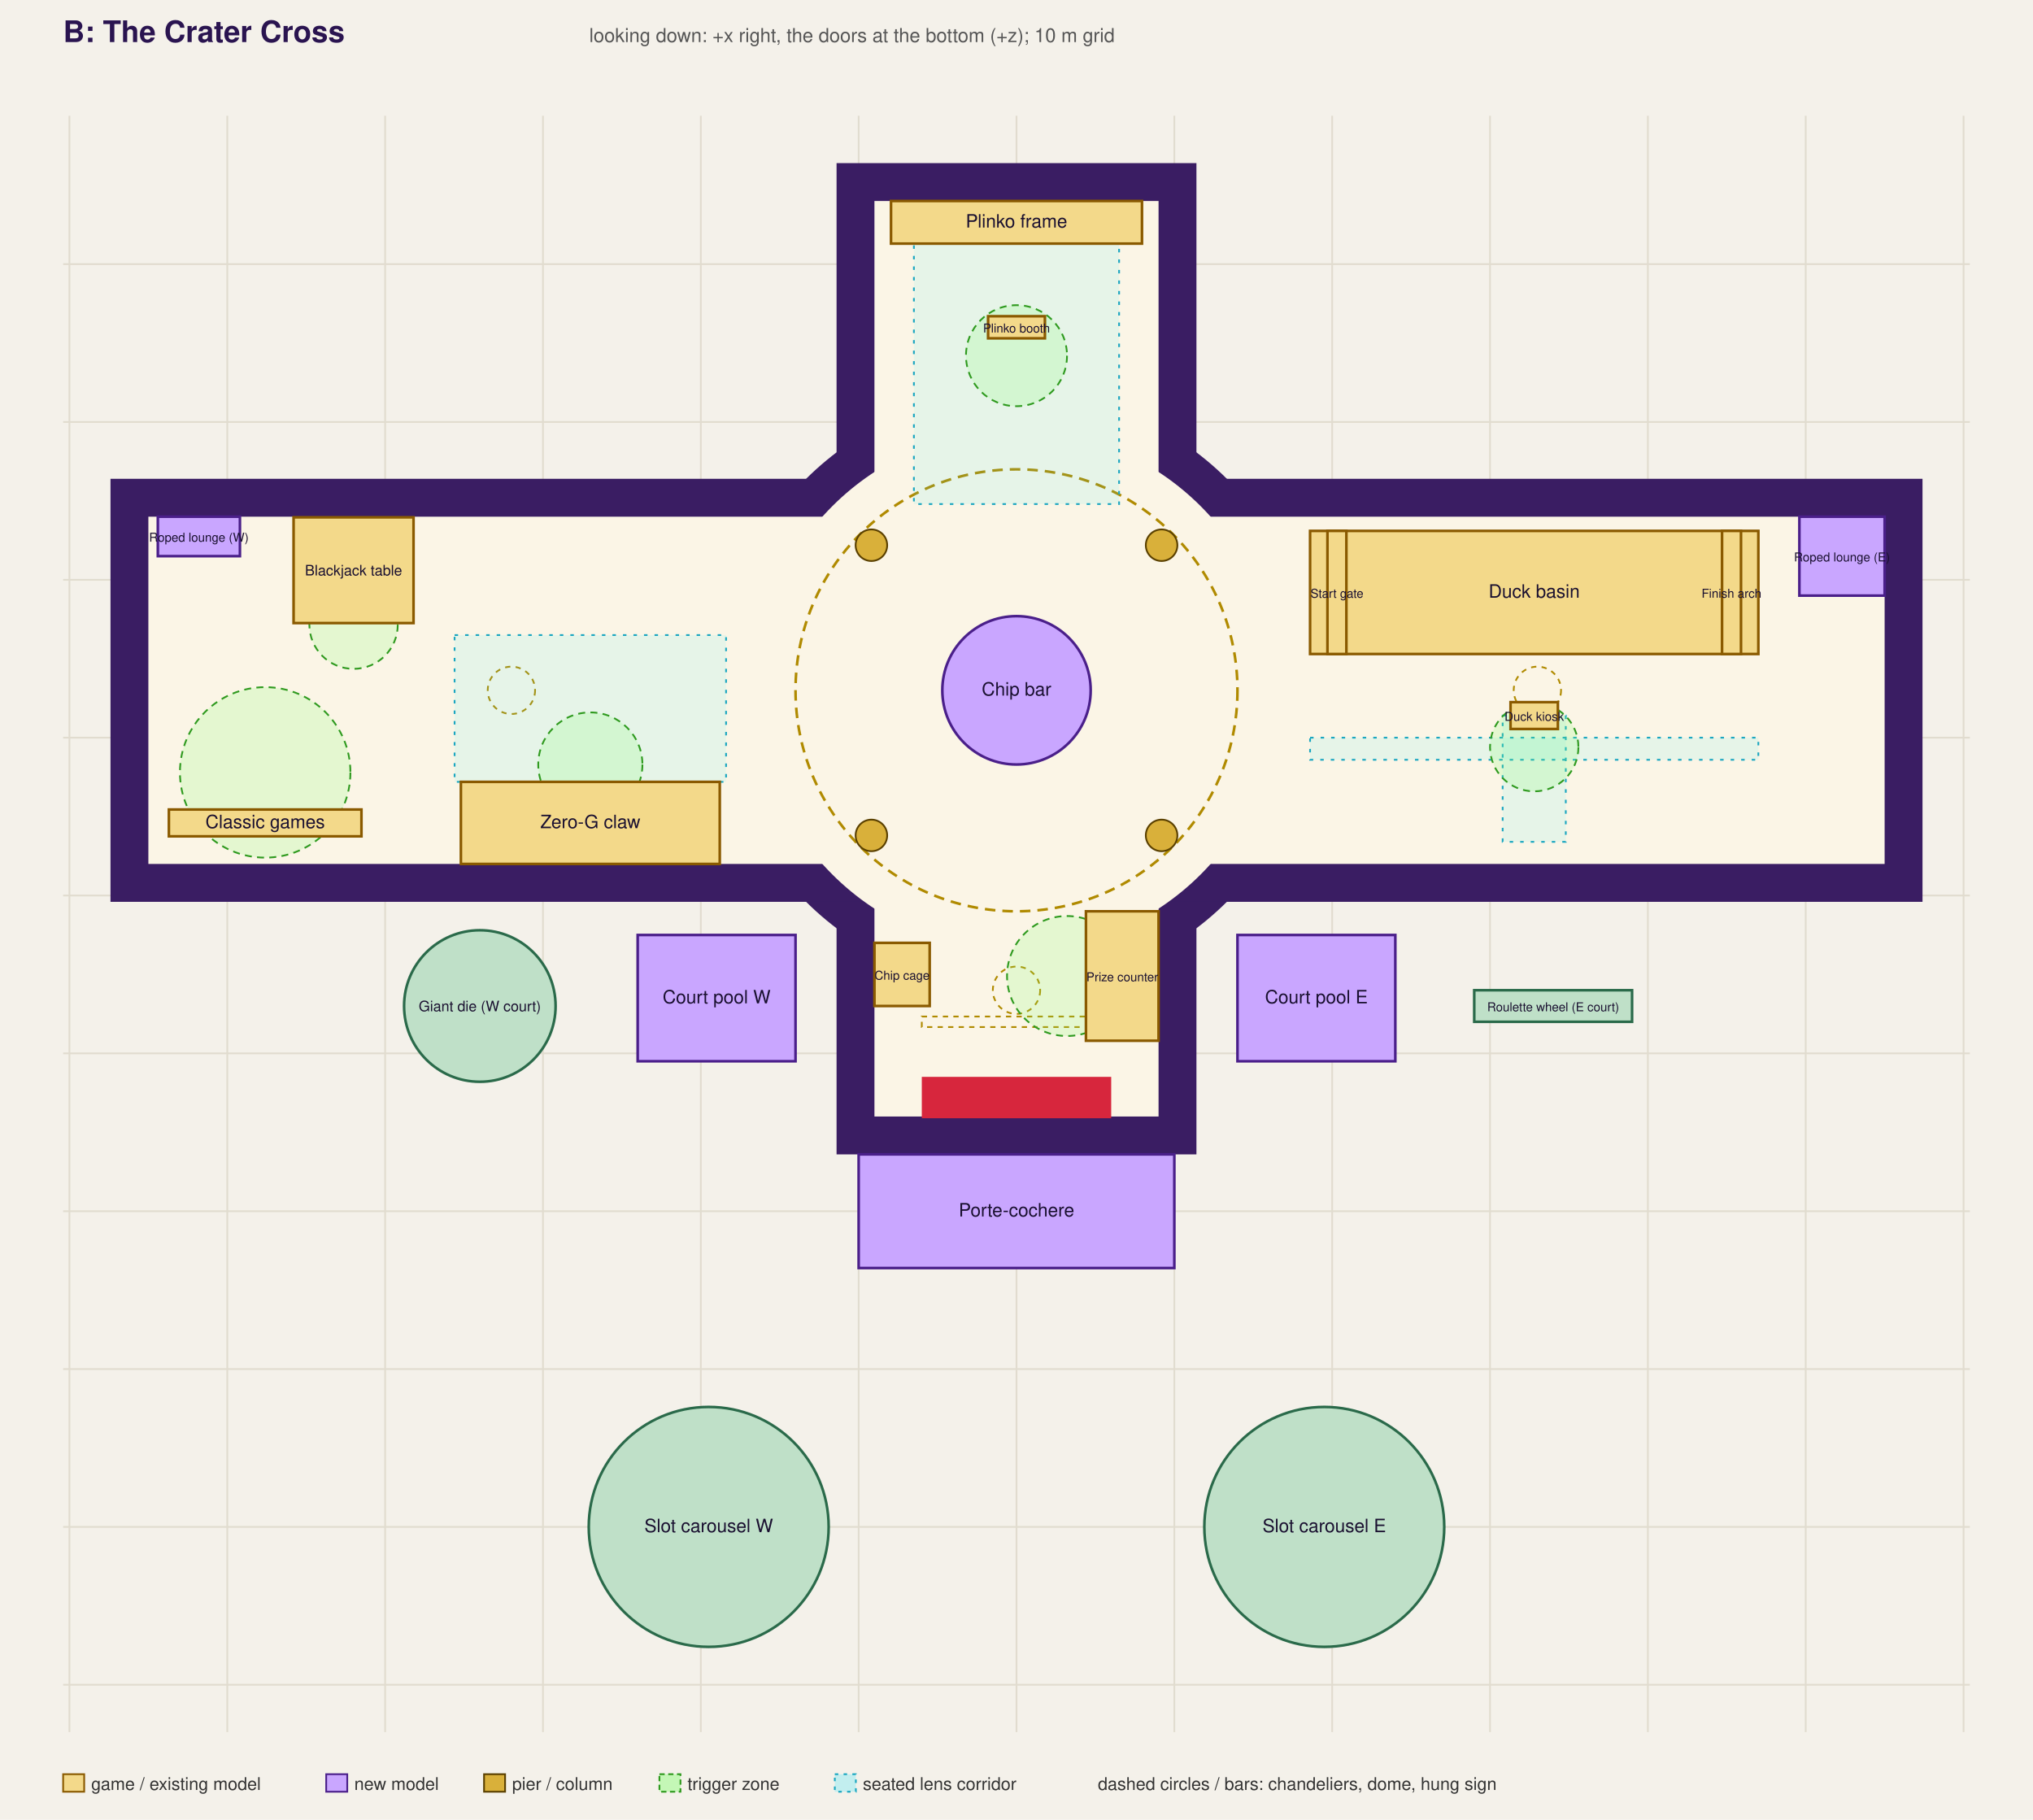
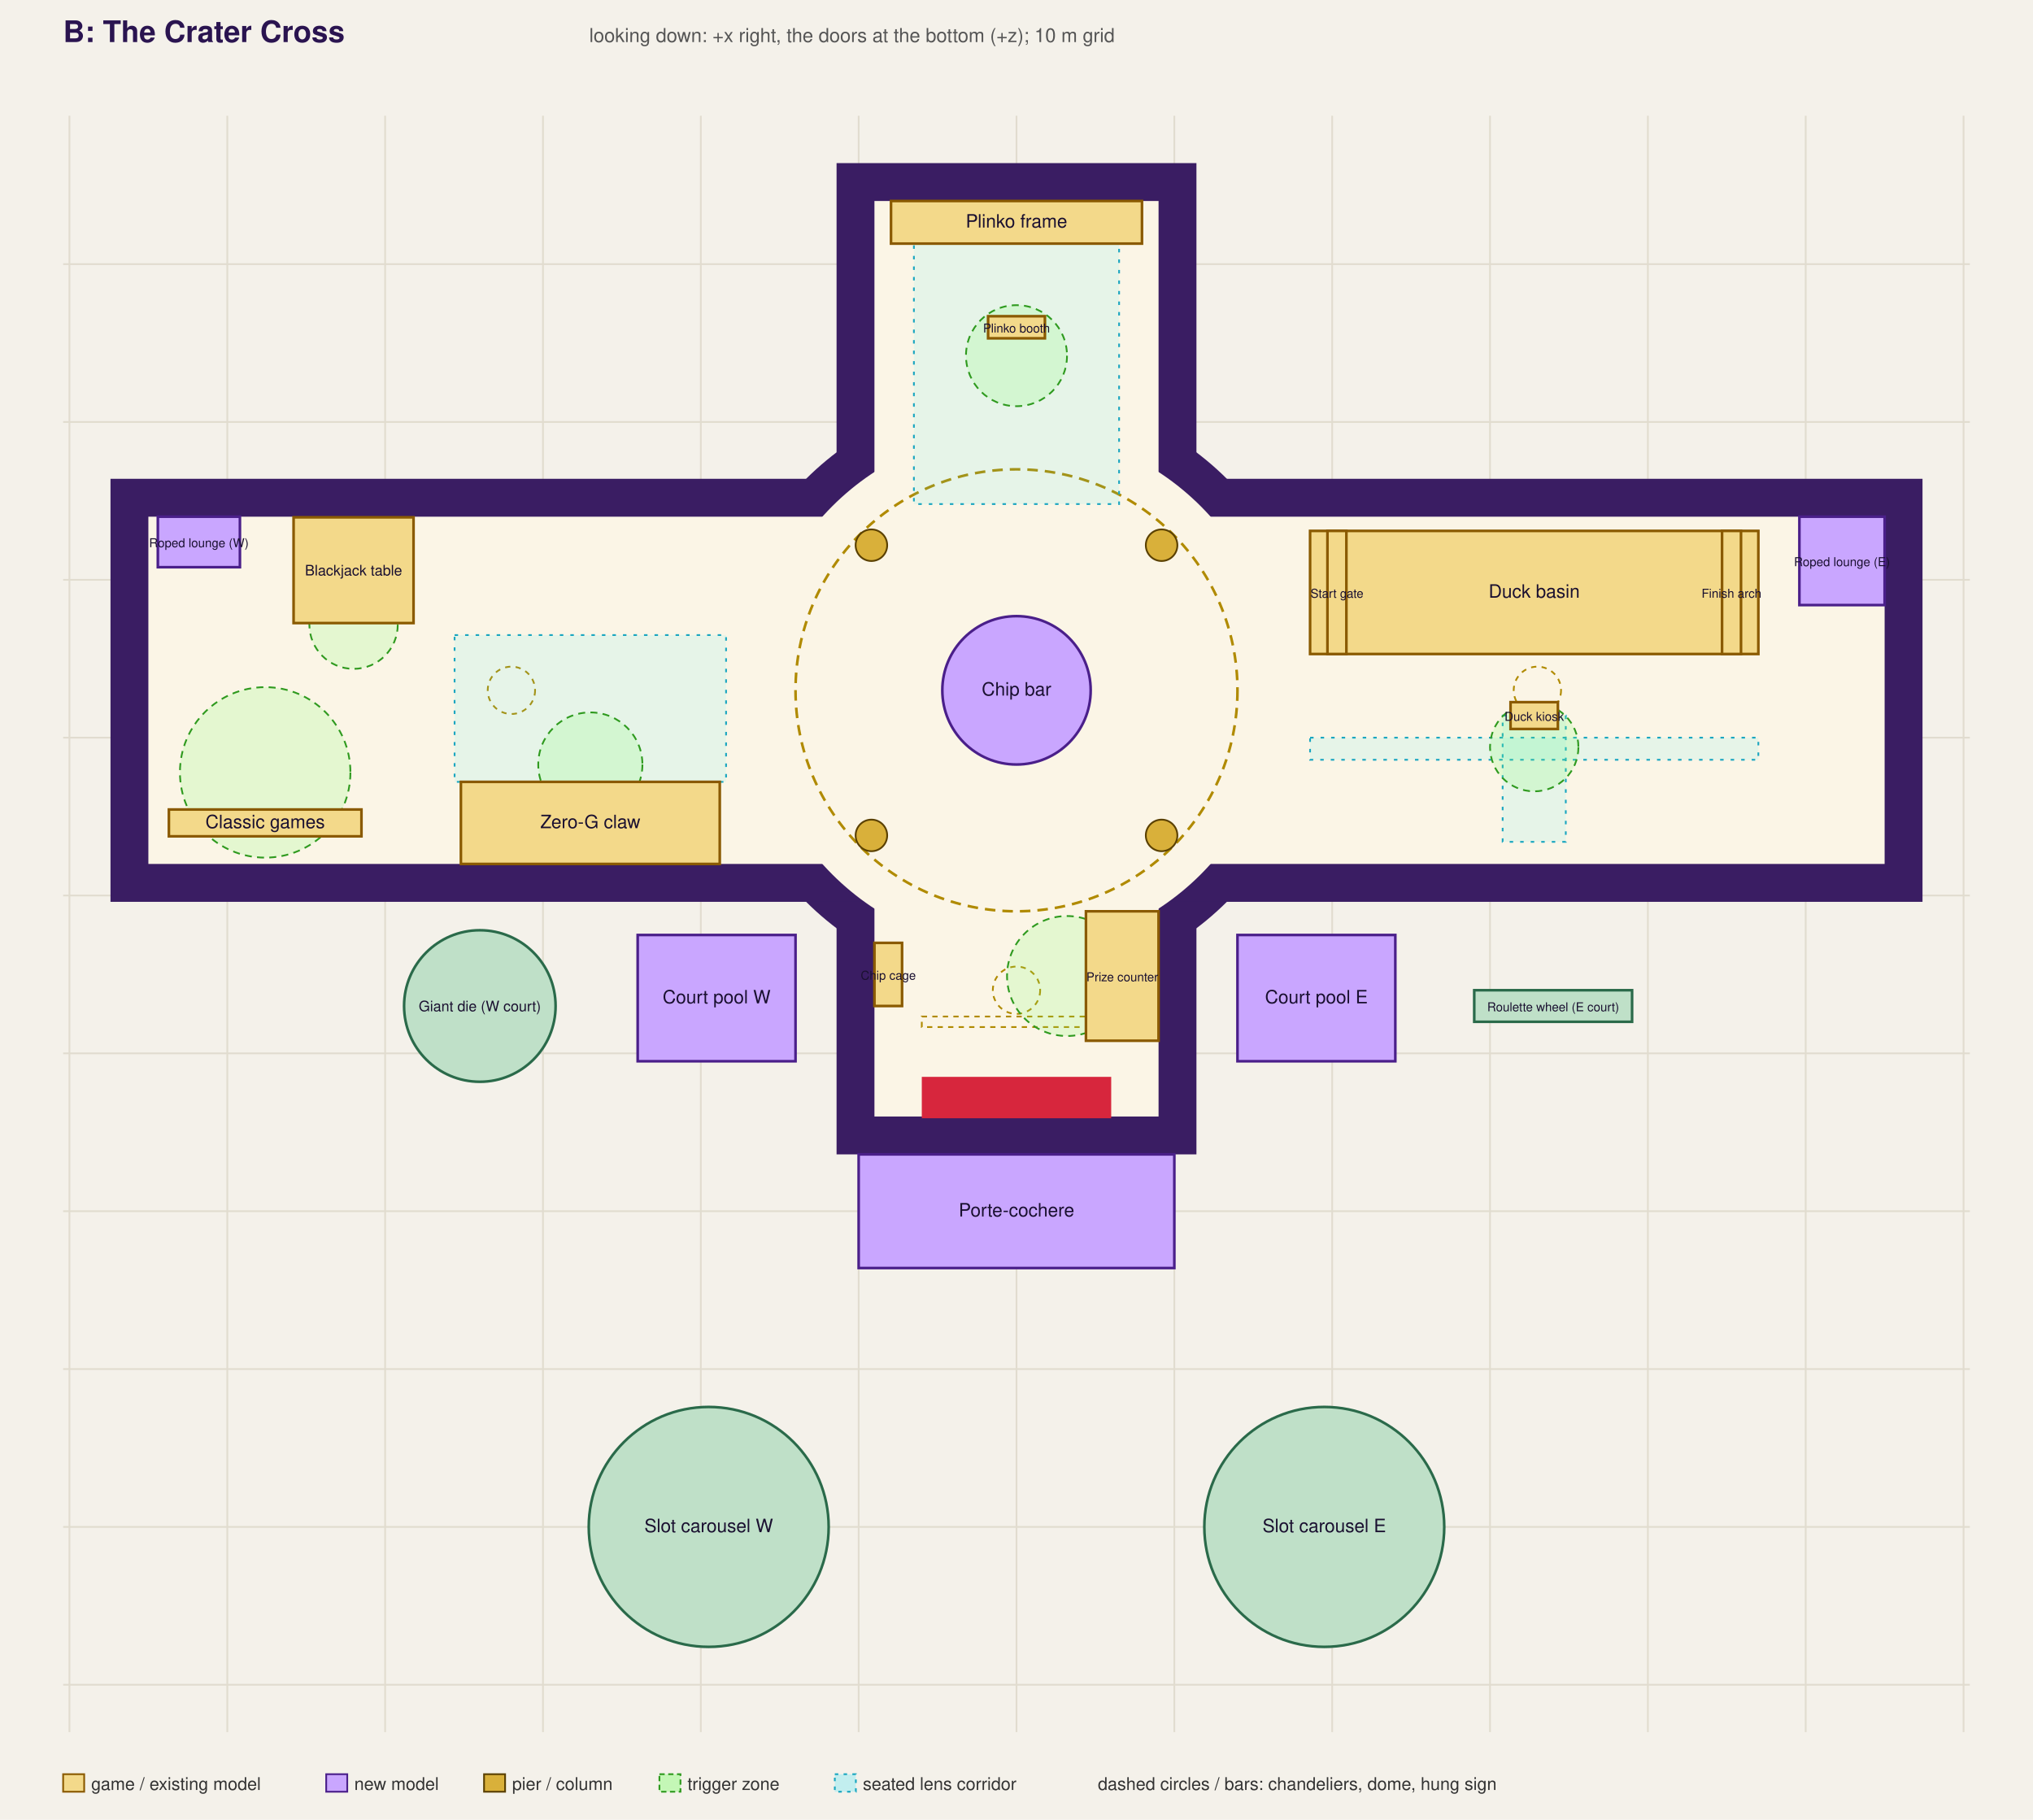
<svg xmlns="http://www.w3.org/2000/svg" viewBox="0 0 1159.2 1037.6" width="1159.2" height="1037.6" font-family="Helvetica, Arial, sans-serif">
  <rect width="1159.2" height="1037.6" fill="#f4f1ea" />
  <text x="36" y="24" font-size="17" font-weight="bold" fill="#2a1450">B: The Crater Cross</text>
  <text x="336" y="24" font-size="11" fill="#555">looking down: +x right, the doors at the bottom (+z); 10 m grid</text>
  <line x1="39.6" y1="66" x2="39.6" y2="987.6" stroke="#e1dccf" stroke-width="1" />
  <line x1="129.6" y1="66" x2="129.6" y2="987.6" stroke="#e1dccf" stroke-width="1" />
  <line x1="219.6" y1="66" x2="219.6" y2="987.6" stroke="#e1dccf" stroke-width="1" />
  <line x1="309.6" y1="66" x2="309.6" y2="987.6" stroke="#e1dccf" stroke-width="1" />
  <line x1="399.6" y1="66" x2="399.6" y2="987.6" stroke="#e1dccf" stroke-width="1" />
  <line x1="489.6" y1="66" x2="489.6" y2="987.6" stroke="#e1dccf" stroke-width="1" />
  <line x1="579.6" y1="66" x2="579.6" y2="987.6" stroke="#e1dccf" stroke-width="1" />
  <line x1="669.6" y1="66" x2="669.6" y2="987.6" stroke="#e1dccf" stroke-width="1" />
  <line x1="759.6" y1="66" x2="759.6" y2="987.6" stroke="#e1dccf" stroke-width="1" />
  <line x1="849.6" y1="66" x2="849.6" y2="987.6" stroke="#e1dccf" stroke-width="1" />
  <line x1="939.6" y1="66" x2="939.6" y2="987.6" stroke="#e1dccf" stroke-width="1" />
  <line x1="1029.6" y1="66" x2="1029.6" y2="987.6" stroke="#e1dccf" stroke-width="1" />
  <line x1="1119.6" y1="66" x2="1119.6" y2="987.6" stroke="#e1dccf" stroke-width="1" />
  <line x1="36" y1="150.6" x2="1123.2" y2="150.6" stroke="#e1dccf" stroke-width="1" />
  <line x1="36" y1="240.6" x2="1123.2" y2="240.6" stroke="#e1dccf" stroke-width="1" />
  <line x1="36" y1="330.6" x2="1123.2" y2="330.6" stroke="#e1dccf" stroke-width="1" />
  <line x1="36" y1="420.6" x2="1123.2" y2="420.6" stroke="#e1dccf" stroke-width="1" />
  <line x1="36" y1="510.6" x2="1123.2" y2="510.6" stroke="#e1dccf" stroke-width="1" />
  <line x1="36" y1="600.6" x2="1123.2" y2="600.6" stroke="#e1dccf" stroke-width="1" />
  <line x1="36" y1="690.6" x2="1123.2" y2="690.6" stroke="#e1dccf" stroke-width="1" />
  <line x1="36" y1="780.6" x2="1123.2" y2="780.6" stroke="#e1dccf" stroke-width="1" />
  <line x1="36" y1="870.6" x2="1123.2" y2="870.6" stroke="#e1dccf" stroke-width="1" />
  <line x1="36" y1="960.6" x2="1123.2" y2="960.6" stroke="#e1dccf" stroke-width="1" />
  <circle cx="579.6" cy="393.6" r="148.5" fill="#3a1d63" stroke="#3a1d63" stroke-width="43.2" stroke-linejoin="miter" />
  <rect x="498.6" y="510.6" width="162" height="126" fill="#3a1d63" stroke="#3a1d63" stroke-width="43.2" stroke-linejoin="miter" />
  <rect x="498.6" y="114.6" width="162" height="351" fill="#3a1d63" stroke="#3a1d63" stroke-width="43.2" stroke-linejoin="miter" />
  <rect x="84.6" y="294.6" width="405" height="198" fill="#3a1d63" stroke="#3a1d63" stroke-width="43.2" stroke-linejoin="miter" />
  <rect x="669.6" y="294.6" width="405" height="198" fill="#3a1d63" stroke="#3a1d63" stroke-width="43.2" stroke-linejoin="miter" />
  <circle cx="579.6" cy="393.6" r="148.5" fill="#fbf5e6" />
  <rect x="498.6" y="510.6" width="162" height="126" fill="#fbf5e6" />
  <rect x="498.6" y="114.6" width="162" height="351" fill="#fbf5e6" />
  <rect x="84.6" y="294.6" width="405" height="198" fill="#fbf5e6" />
  <rect x="669.6" y="294.6" width="405" height="198" fill="#fbf5e6" />
  <rect x="525.6" y="614" width="108" height="23.6" fill="#d7263d" />
  <circle cx="579.6" cy="564.6" r="13.5" fill="none" stroke="#b08a00" stroke-dasharray="3 3" />
  <circle cx="579.6" cy="393.6" r="126" fill="none" stroke="#b08a00" stroke-dasharray="6 4" stroke-width="1.5" />
  <circle cx="291.6" cy="393.6" r="13.5" fill="none" stroke="#b08a00" stroke-dasharray="3 3" />
  <circle cx="876.6" cy="393.6" r="13.5" fill="none" stroke="#b08a00" stroke-dasharray="3 3" />
  <rect x="525.6" y="579.6" width="108" height="6" fill="none" stroke="#b08a00" stroke-dasharray="3 3" />
  <rect x="521.1" y="138.9" width="117" height="148.5" fill="#2ee6ff" fill-opacity="0.10" stroke="#1aa6c0" stroke-dasharray="2 4" />
  <rect x="259.2" y="362.1" width="154.8" height="83.7" fill="#2ee6ff" fill-opacity="0.10" stroke="#1aa6c0" stroke-dasharray="2 4" />
  <rect x="856.8" y="408" width="36" height="72" fill="#2ee6ff" fill-opacity="0.10" stroke="#1aa6c0" stroke-dasharray="2 4" />
  <rect x="747" y="420.6" width="255.6" height="12.6" fill="#2ee6ff" fill-opacity="0.10" stroke="#1aa6c0" stroke-dasharray="2 4" />
  <circle cx="608.4" cy="556.5" r="34.2" fill="#7dff6a" fill-opacity="0.18" stroke="#2f9a1f" stroke-dasharray="4 3" />
  <circle cx="579.6" cy="202.8" r="28.8" fill="#7dff6a" fill-opacity="0.18" stroke="#2f9a1f" stroke-dasharray="4 3" />
  <circle cx="336.6" cy="435.9" r="29.7" fill="#7dff6a" fill-opacity="0.18" stroke="#2f9a1f" stroke-dasharray="4 3" />
  <circle cx="151.2" cy="440.4" r="48.6" fill="#7dff6a" fill-opacity="0.18" stroke="#2f9a1f" stroke-dasharray="4 3" />
  <circle cx="201.6" cy="356.16" r="25.2" fill="#7dff6a" fill-opacity="0.18" stroke="#2f9a1f" stroke-dasharray="4 3" />
  <circle cx="874.8" cy="426" r="25.2" fill="#7dff6a" fill-opacity="0.18" stroke="#2f9a1f" stroke-dasharray="4 3" />
  <rect x="489.6" y="658.2" width="180" height="64.8" fill="#c9a6ff" stroke="#4a1f8a" stroke-width="1.5" />
  <text x="579.6" y="693.6" font-size="10.5" text-anchor="middle" fill="#1a1030">Porte-cochere</text>
  <circle cx="404.1" cy="870.6" r="68.4" fill="#bfe0c8" stroke="#2a6a4a" stroke-width="1.5" />
  <text x="404.1" y="873.6" font-size="10.5" text-anchor="middle" fill="#1a1030">Slot carousel W</text>
  <circle cx="755.1" cy="870.6" r="68.4" fill="#bfe0c8" stroke="#2a6a4a" stroke-width="1.5" />
  <text x="755.1" y="873.6" font-size="10.5" text-anchor="middle" fill="#1a1030">Slot carousel E</text>
  <circle cx="273.6" cy="573.6" r="43.2" fill="#bfe0c8" stroke="#2a6a4a" stroke-width="1.5" />
  <text x="273.6" y="576.6" font-size="8.268" text-anchor="middle" fill="#1a1030">Giant die (W court)</text>
  <rect x="840.6" y="564.6" width="90" height="18" fill="#bfe0c8" stroke="#2a6a4a" stroke-width="1.5" />
  <text x="885.6" y="576.6" font-size="7" text-anchor="middle" fill="#1a1030">Roulette wheel (E court)</text>
  <rect x="363.6" y="533.1" width="90" height="72" fill="#c9a6ff" stroke="#4a1f8a" stroke-width="1.5" />
  <text x="408.6" y="572.1" font-size="10.5" text-anchor="middle" fill="#1a1030">Court pool W</text>
  <rect x="705.6" y="533.1" width="90" height="72" fill="#c9a6ff" stroke="#4a1f8a" stroke-width="1.5" />
  <text x="750.6" y="572.1" font-size="10.5" text-anchor="middle" fill="#1a1030">Court pool E</text>
  <rect x="619.2" y="519.6" width="41.4" height="73.8" fill="#f3d98a" stroke="#8a5a00" stroke-width="1.5" />
  <text x="639.9" y="559.5" font-size="7" text-anchor="middle" fill="#1a1030">Prize counter</text>
-   <rect x="498.6" y="537.6" width="31.5" height="36" fill="#f3d98a" stroke="#8a5a00" stroke-width="1.5" />
-   <text x="514.35" y="558.6" font-size="7" text-anchor="middle" fill="#1a1030">Chip cage</text>
+   <rect x="498.6" y="537.6" width="15.75" height="36" fill="#f3d98a" stroke="#8a5a00" stroke-width="1.5" />
+   <text x="506.475" y="558.6" font-size="7" text-anchor="middle" fill="#1a1030">Chip cage</text>
  <rect x="508.05" y="114.6" width="143.1" height="24.3" fill="#f3d98a" stroke="#8a5a00" stroke-width="1.5" />
  <text x="579.6" y="129.75" font-size="10.5" text-anchor="middle" fill="#1a1030">Plinko frame</text>
  <rect x="563.4" y="180.3" width="32.4" height="12.6" fill="#f3d98a" stroke="#8a5a00" stroke-width="1.5" />
  <text x="579.6" y="189.6" font-size="7" text-anchor="middle" fill="#1a1030">Plinko booth</text>
  <rect x="262.8" y="445.8" width="147.6" height="46.8" fill="#f3d98a" stroke="#8a5a00" stroke-width="1.5" />
  <text x="336.6" y="472.2" font-size="10.5" text-anchor="middle" fill="#1a1030">Zero-G claw</text>
  <rect x="96.3" y="461.55" width="109.8" height="15.3" fill="#f3d98a" stroke="#8a5a00" stroke-width="1.5" />
  <text x="151.2" y="472.2" font-size="10.5" text-anchor="middle" fill="#1a1030">Classic games</text>
  <rect x="167.4" y="294.96" width="68.4" height="60.3" fill="#f3d98a" stroke="#8a5a00" stroke-width="1.5" />
  <text x="201.6" y="328.11" font-size="8.291" text-anchor="middle" fill="#1a1030">Blackjack table</text>
  <rect x="747" y="302.7" width="255.6" height="70.2" fill="#f3d98a" stroke="#8a5a00" stroke-width="1.5" />
  <text x="874.8" y="340.8" font-size="10.5" text-anchor="middle" fill="#1a1030">Duck basin</text>
  <rect x="756.9" y="302.7" width="10.8" height="70.2" fill="#f3d98a" stroke="#8a5a00" stroke-width="1.5" />
  <text x="762.3" y="340.8" font-size="7" text-anchor="middle" fill="#1a1030">Start gate</text>
  <rect x="981.9" y="302.7" width="10.8" height="70.2" fill="#f3d98a" stroke="#8a5a00" stroke-width="1.5" />
  <text x="987.3" y="340.8" font-size="7" text-anchor="middle" fill="#1a1030">Finish arch</text>
  <rect x="861.3" y="400.35" width="27" height="15.3" fill="#f3d98a" stroke="#8a5a00" stroke-width="1.5" />
  <text x="874.8" y="411" font-size="7" text-anchor="middle" fill="#1a1030">Duck kiosk</text>
  <circle cx="579.6" cy="393.6" r="42.3" fill="#c9a6ff" stroke="#4a1f8a" stroke-width="1.5" />
  <text x="579.6" y="396.6" font-size="10.5" text-anchor="middle" fill="#1a1030">Chip bar</text>
-   <rect x="90" y="294.6" width="46.8" height="22.5" fill="#c9a6ff" stroke="#4a1f8a" stroke-width="1.5" />
-   <text x="113.4" y="308.85" font-size="7" text-anchor="middle" fill="#1a1030">Roped lounge (W)</text>
-   <rect x="1026" y="294.6" width="48.6" height="45" fill="#c9a6ff" stroke="#4a1f8a" stroke-width="1.5" />
-   <text x="1050.3" y="320.1" font-size="7" text-anchor="middle" fill="#1a1030">Roped lounge (E)</text>
+   <rect x="90" y="294.6" width="46.8" height="28.8" fill="#c9a6ff" stroke="#4a1f8a" stroke-width="1.5" />
+   <text x="113.4" y="312" font-size="7" text-anchor="middle" fill="#1a1030">Roped lounge (W)</text>
+   <rect x="1026" y="294.6" width="48.6" height="50.4" fill="#c9a6ff" stroke="#4a1f8a" stroke-width="1.5" />
+   <text x="1050.3" y="322.8" font-size="7" text-anchor="middle" fill="#1a1030">Roped lounge (E)</text>
  <circle cx="662.331" cy="476.331" r="9" fill="#d9b03a" stroke="#5a4000" stroke-width="1" />
  <circle cx="496.869" cy="476.331" r="9" fill="#d9b03a" stroke="#5a4000" stroke-width="1" />
  <circle cx="496.869" cy="310.869" r="9" fill="#d9b03a" stroke="#5a4000" stroke-width="1" />
  <circle cx="662.331" cy="310.869" r="9" fill="#d9b03a" stroke="#5a4000" stroke-width="1" />
  <g font-size="10" fill="#333">
    <rect x="36" y="1011.6" width="12" height="10" fill="#f3d98a" stroke="#8a5a00" />
    <text x="52" y="1020.6">game / existing model</text>
    <rect x="186" y="1011.6" width="12" height="10" fill="#c9a6ff" stroke="#4a1f8a" />
    <text x="202" y="1020.6">new model</text>
    <rect x="276" y="1011.6" width="12" height="10" fill="#d9b03a" stroke="#5a4000" />
    <text x="292" y="1020.6">pier / column</text>
    <rect x="376" y="1011.6" width="12" height="10" fill="#7dff6a" fill-opacity="0.4" stroke="#2f9a1f" stroke-dasharray="3 2" />
    <text x="392" y="1020.6">trigger zone</text>
    <rect x="476" y="1011.6" width="12" height="10" fill="#2ee6ff" fill-opacity="0.25" stroke="#1aa6c0" stroke-dasharray="2 3" />
    <text x="492" y="1020.6">seated lens corridor</text>
    <text x="626" y="1020.6">dashed circles / bars: chandeliers, dome, hung sign</text>
  </g>
</svg>
